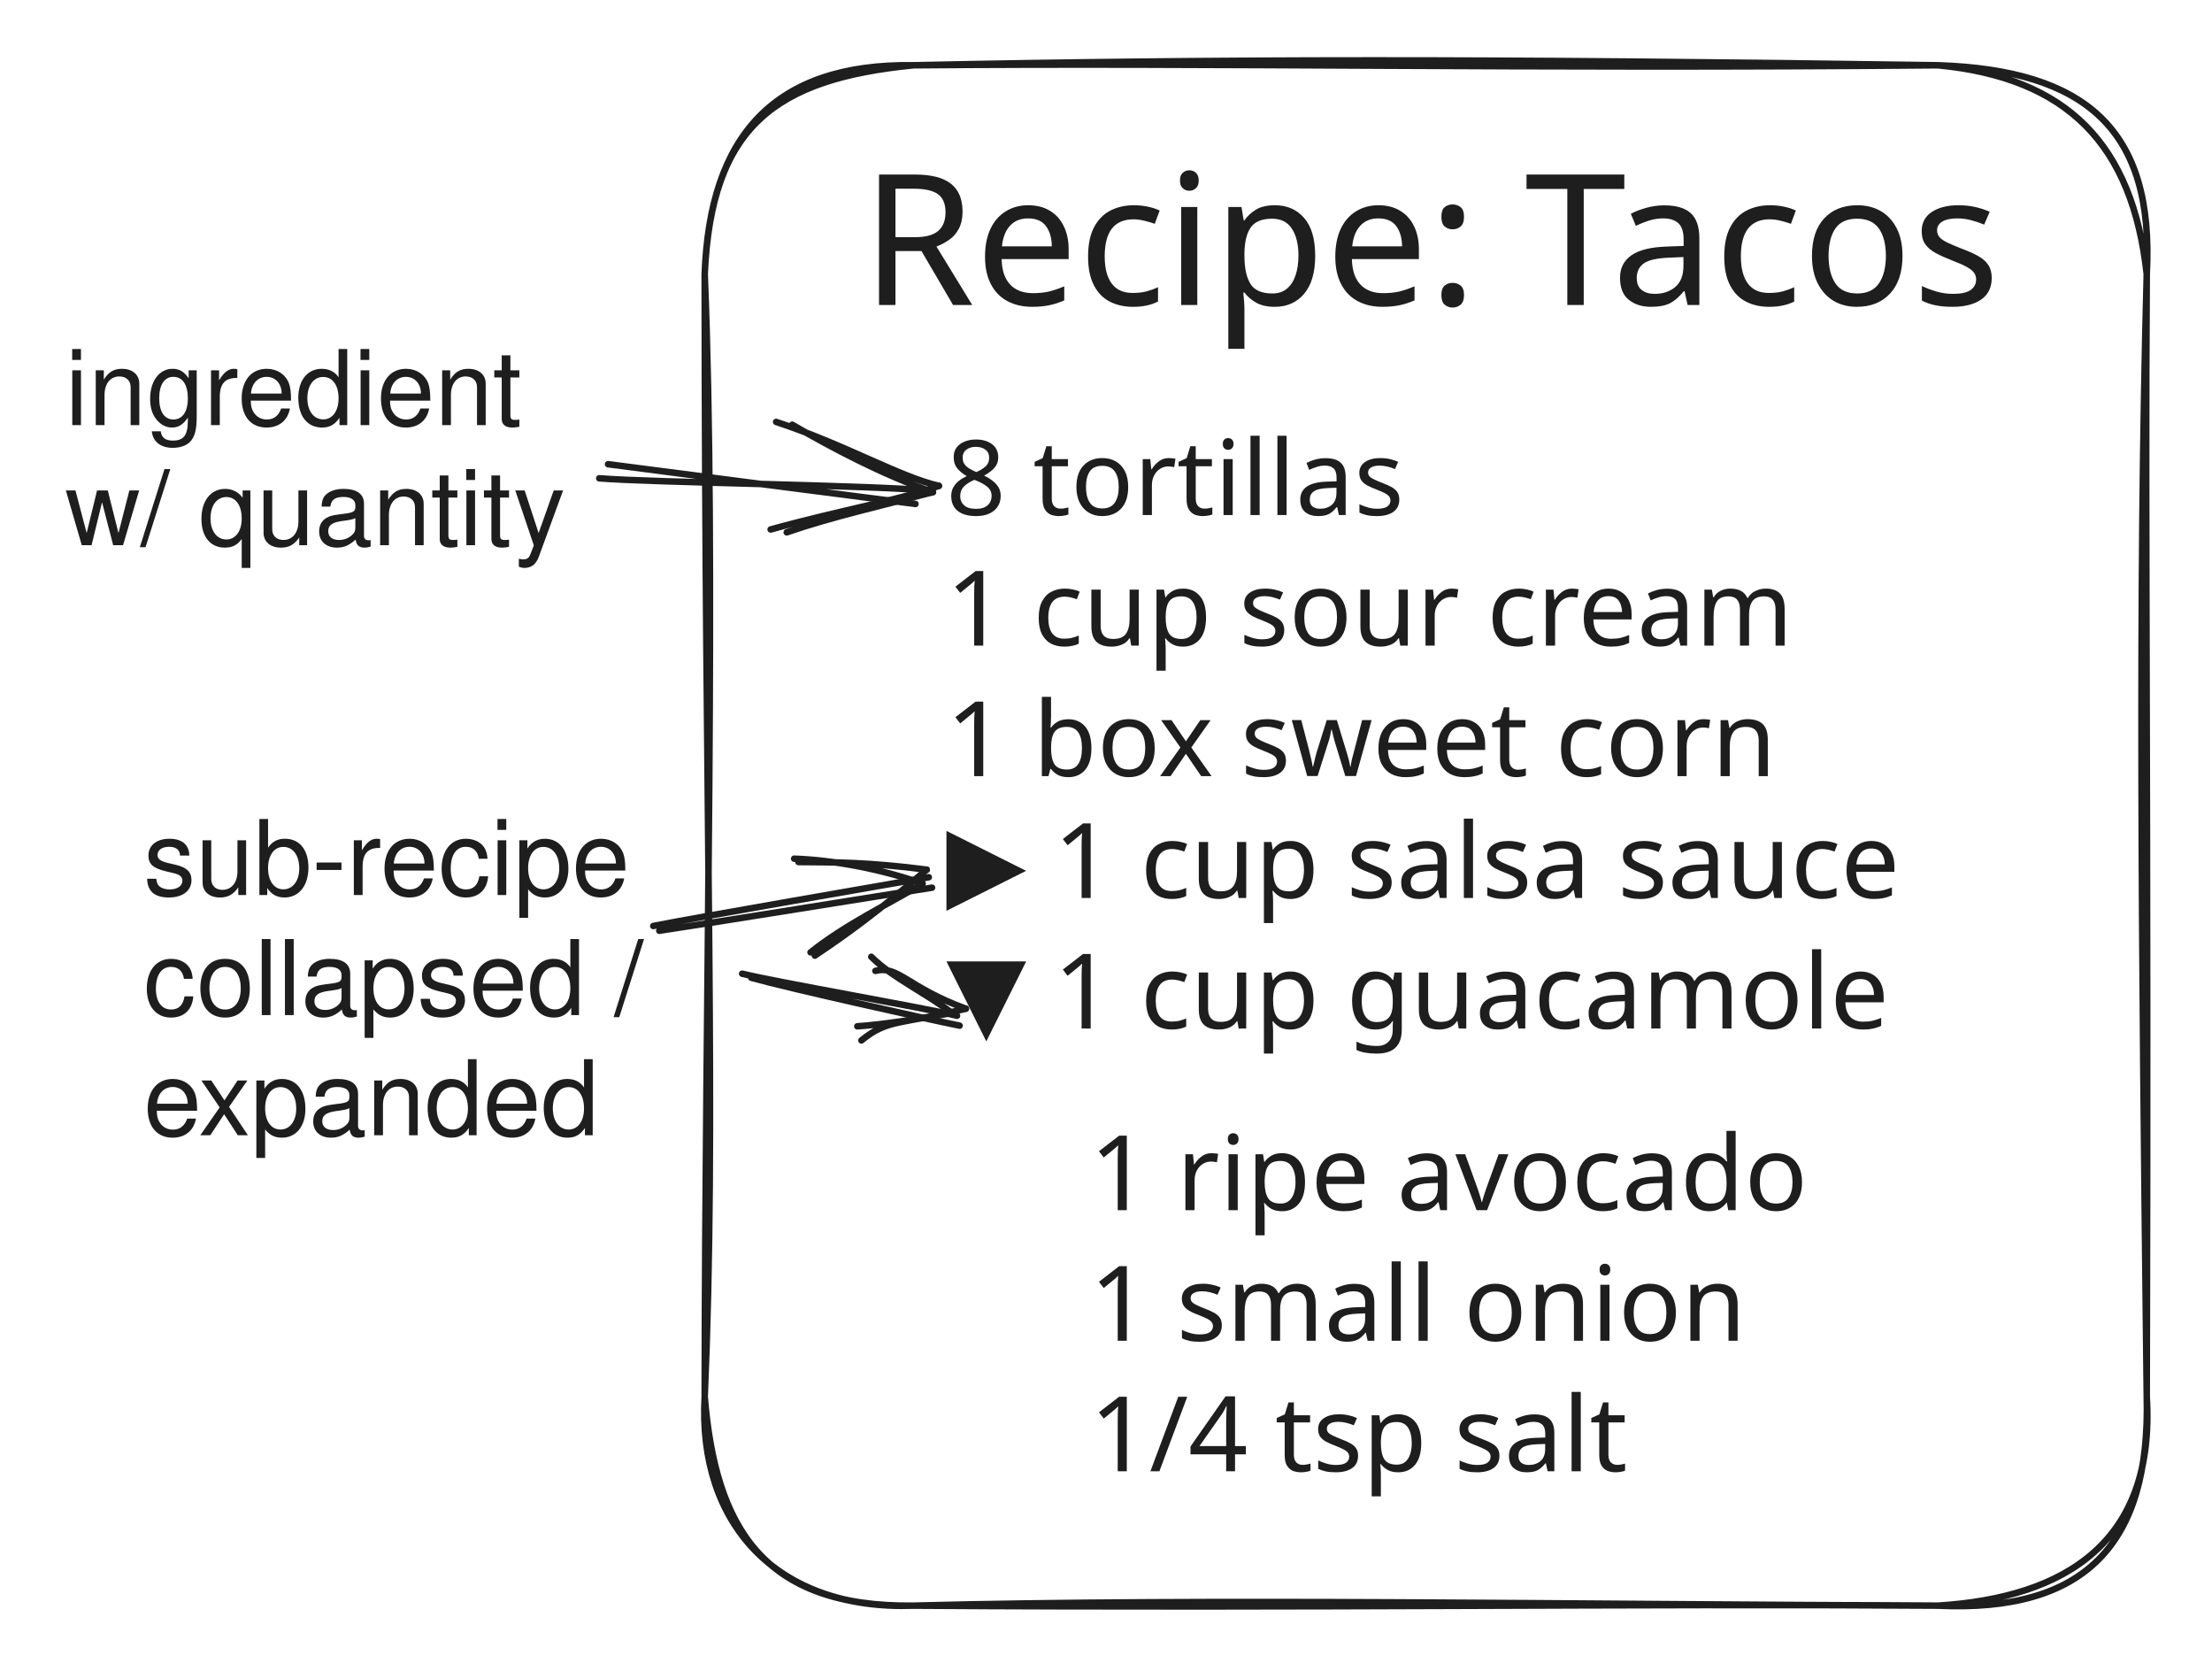
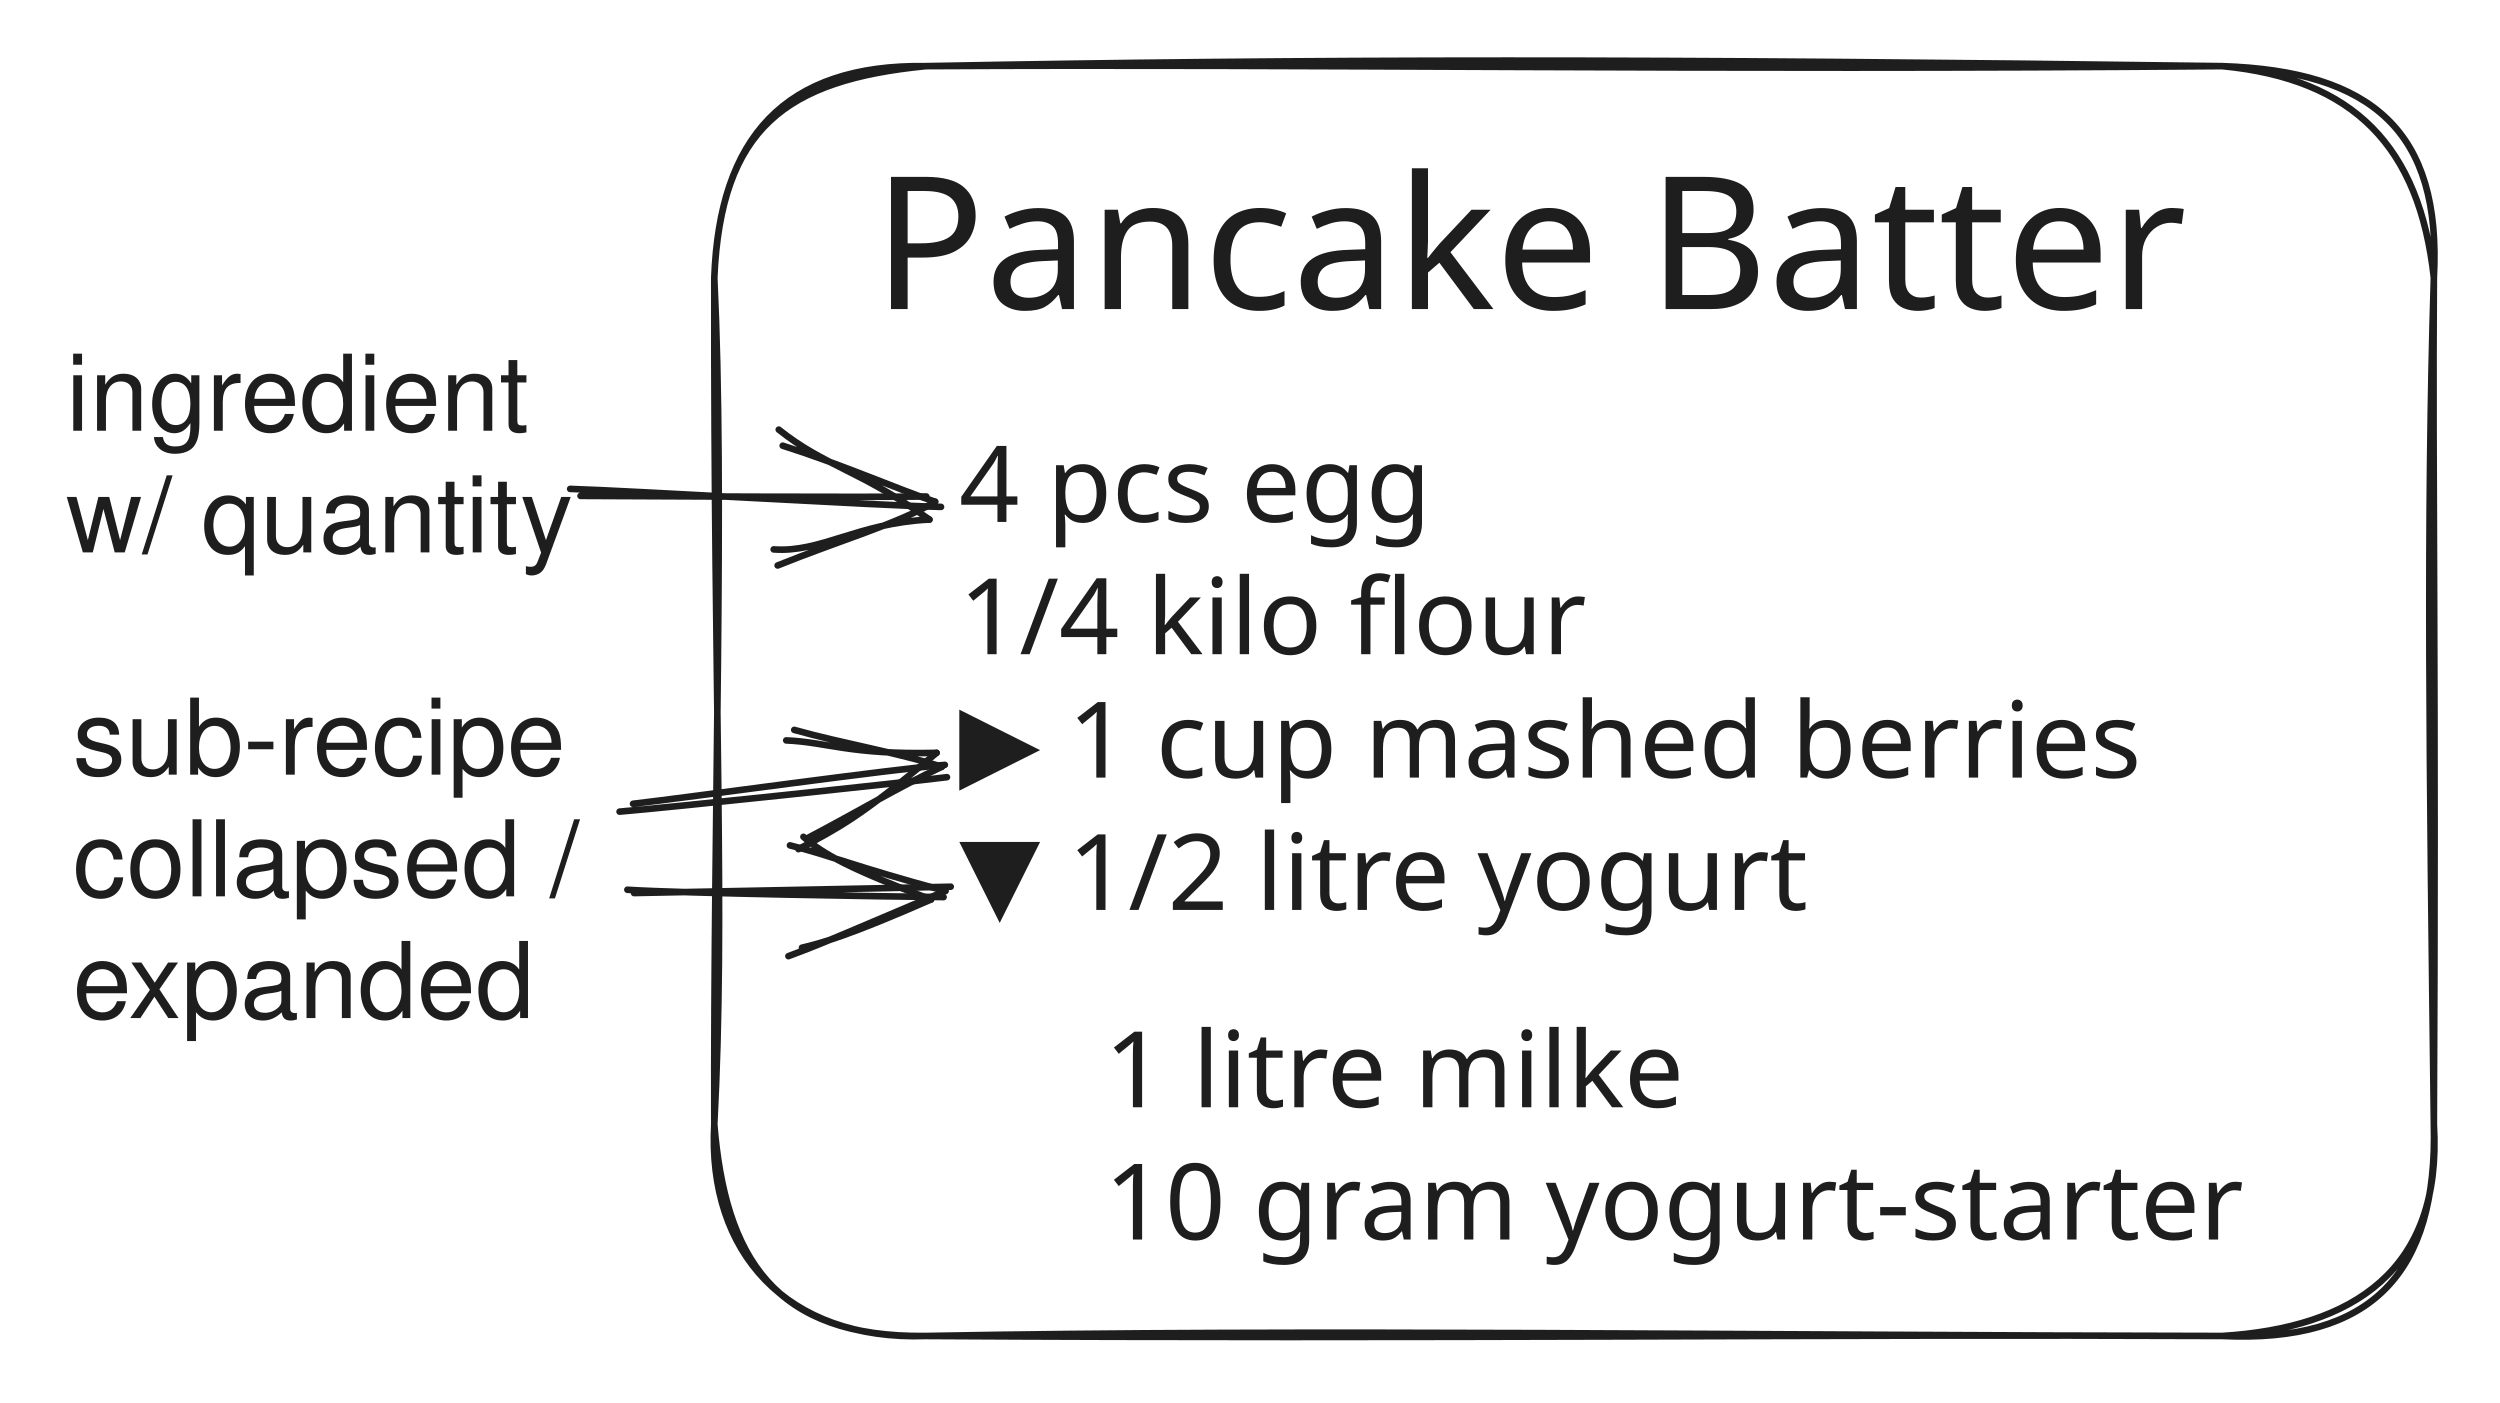
- <svg xmlns="http://www.w3.org/2000/svg" version="1.1" viewBox="0 0 339 256">
+ <svg xmlns="http://www.w3.org/2000/svg" version="1.1" viewBox="0 0 378 212" width="378" height="212">
  <defs>
    <style class="style-fonts">
      @font-face {
        font-family: "Virgil";
        src: url("https://excalidraw.com/Virgil.woff2");
      }
      @font-face {
        font-family: "Cascadia";
        src: url("https://excalidraw.com/Cascadia.woff2");
      }
    </style>
  </defs>
-   <g stroke-linecap="round" transform="translate(108 10) rotate(0 110.5 118)">
-     <path d="M32 0 M32 0 C78.64 -0.98, 120.68 -1.01, 189 0 M32 0 C79.12 -0.41, 124.83 0.58, 189 0 M189 0 C211.63 0.75, 222.2 9.84, 221 32 M189 0 C208.9 1.91, 218.82 12.16, 221 32 M221 32 C220.71 72.13, 221.26 112.4, 221 204 M221 32 C219.7 81.66, 220.17 130.44, 221 204 M221 204 C221.58 226.52, 211.59 237.09, 189 236 M221 204 C222.35 226.14, 208.69 234.78, 189 236 M189 236 C132.82 235.83, 77.35 234.84, 32 236 M189 236 C140.63 235.67, 94.43 236.4, 32 236 M32 236 C8.92 236.31, 1.64 224, 0 204 M32 236 C10.94 236.76, -1.08 223.34, 0 204 M0 204 C1.81 161.3, 0.03 120.49, 0 32 M0 204 C0.06 139.87, 1.79 76.31, 0 32 M0 32 C0.78 10.81, 10.61 -0.31, 32 0 M0 32 C1 9.31, 10.82 2.09, 32 0" stroke="#1e1e1e" stroke-width="1" fill="none" />
+   <g stroke-linecap="round" transform="translate(108 10) rotate(0 130 96)">
+     <path d="M32 0 M32 0 C89.9 -1.1, 143.19 -1.13, 228 0 M32 0 C90.7 -0.33, 147.98 0.66, 228 0 M228 0 C250.63 0.75, 261.2 9.84, 260 32 M228 0 C247.9 1.91, 257.82 12.16, 260 32 M260 32 C259.79 62.02, 260.34 92.19, 260 160 M260 32 C258.86 69.01, 259.33 105.13, 260 160 M260 160 C260.58 182.52, 250.59 193.09, 228 192 M260 160 C261.35 182.14, 247.69 190.78, 228 192 M228 192 C158.05 191.92, 88.81 190.93, 32 192 M228 192 C167.76 191.73, 109.69 192.46, 32 192 M32 192 C8.92 192.31, 1.64 180, 0 160 M32 192 C10.94 192.76, -1.08 179.34, 0 160 M0 160 C1.68 127.88, -0.09 97.65, 0 32 M0 160 C-0.14 112.22, 1.59 65.02, 0 32 M0 32 C0.78 10.81, 10.61 -0.31, 32 0 M0 32 C1 9.31, 10.82 2.09, 32 0" stroke="#1e1e1e" stroke-width="1" fill="none" />
  </g>
-   <g transform="translate(132 25) rotate(0 95.15 17.5)">
-     <text x="0" y="0" font-family="Virgil, Segoe UI Emoji" font-size="28px" fill="#1e1e1e" text-anchor="start" style="white-space: pre;" direction="ltr" dominant-baseline="text-before-edge">Recipe: Tacos</text>
+   <g transform="translate(132 25) rotate(0 111.9667 17.5)">
+     <text x="0" y="0" font-family="Virgil, Segoe UI Emoji" font-size="28px" fill="#1e1e1e" text-anchor="start" style="white-space: pre;" direction="ltr" dominant-baseline="text-before-edge">Pancake Batter</text>
  </g>
-   <g transform="translate(145 66.5) rotate(0 81.81667 50)">
-     <text x="0" y="0" font-family="Virgil, Segoe UI Emoji" font-size="16px" fill="#1e1e1e" text-anchor="start" style="white-space: pre;" direction="ltr" dominant-baseline="text-before-edge">8 tortillas</text>
-     <text x="0" y="20" font-family="Virgil, Segoe UI Emoji" font-size="16px" fill="#1e1e1e" text-anchor="start" style="white-space: pre;" direction="ltr" dominant-baseline="text-before-edge">1 cup sour cream</text>
-     <text x="0" y="40" font-family="Virgil, Segoe UI Emoji" font-size="16px" fill="#1e1e1e" text-anchor="start" style="white-space: pre;" direction="ltr" dominant-baseline="text-before-edge">1 box sweet corn</text>
-     <text x="0" y="60" font-family="Virgil, Segoe UI Emoji" font-size="16px" fill="#1e1e1e" text-anchor="start" style="white-space: pre;" direction="ltr" dominant-baseline="text-before-edge">▶ 1 cup salsa sauce</text>
-     <text x="0" y="80" font-family="Virgil, Segoe UI Emoji" font-size="16px" fill="#1e1e1e" text-anchor="start" style="white-space: pre;" direction="ltr" dominant-baseline="text-before-edge">▼ 1 cup guacamole</text>
+   <g transform="translate(145 66.5) rotate(0 91.15 40)">
+     <text x="0" y="0" font-family="Virgil, Segoe UI Emoji" font-size="16px" fill="#1e1e1e" text-anchor="start" style="white-space: pre;" direction="ltr" dominant-baseline="text-before-edge">4 pcs egg</text>
+     <text x="0" y="20" font-family="Virgil, Segoe UI Emoji" font-size="16px" fill="#1e1e1e" text-anchor="start" style="white-space: pre;" direction="ltr" dominant-baseline="text-before-edge">1/4 kilo flour</text>
+     <text x="0" y="40" font-family="Virgil, Segoe UI Emoji" font-size="16px" fill="#1e1e1e" text-anchor="start" style="white-space: pre;" direction="ltr" dominant-baseline="text-before-edge">▶ 1 cup mashed berries</text>
+     <text x="0" y="60" font-family="Virgil, Segoe UI Emoji" font-size="16px" fill="#1e1e1e" text-anchor="start" style="white-space: pre;" direction="ltr" dominant-baseline="text-before-edge">▼ 1/2 litre yogurt</text>
  </g>
-   <g transform="translate(167 173) rotate(0 55.96667 30)">
-     <text x="0" y="0" font-family="Virgil, Segoe UI Emoji" font-size="16px" fill="#1e1e1e" text-anchor="start" style="white-space: pre;" direction="ltr" dominant-baseline="text-before-edge">1 ripe avocado</text>
-     <text x="0" y="20" font-family="Virgil, Segoe UI Emoji" font-size="16px" fill="#1e1e1e" text-anchor="start" style="white-space: pre;" direction="ltr" dominant-baseline="text-before-edge">1 small onion</text>
-     <text x="0" y="40" font-family="Virgil, Segoe UI Emoji" font-size="16px" fill="#1e1e1e" text-anchor="start" style="white-space: pre;" direction="ltr" dominant-baseline="text-before-edge">1/4 tsp salt</text>
+   <g transform="translate(167 155) rotate(0 91.43333 20)">
+     <text x="0" y="0" font-family="Virgil, Segoe UI Emoji" font-size="16px" fill="#1e1e1e" text-anchor="start" style="white-space: pre;" direction="ltr" dominant-baseline="text-before-edge">1 litre milke</text>
+     <text x="0" y="20" font-family="Virgil, Segoe UI Emoji" font-size="16px" fill="#1e1e1e" text-anchor="start" style="white-space: pre;" direction="ltr" dominant-baseline="text-before-edge">10 gram yogurt-starter</text>
  </g>
-   <g transform="translate(22 133) rotate(0 38.25 27.6)">
+   <g transform="translate(11 113) rotate(0 38.25 27.6)">
    <text x="0" y="0" font-family="Helvetica, Segoe UI Emoji" font-size="16px" fill="#1e1e1e" text-anchor="start" style="white-space: pre;" direction="ltr" dominant-baseline="text-before-edge">sub-recipe</text>
    <text x="0" y="18.4" font-family="Helvetica, Segoe UI Emoji" font-size="16px" fill="#1e1e1e" text-anchor="start" style="white-space: pre;" direction="ltr" dominant-baseline="text-before-edge">collapsed /</text>
    <text x="0" y="36.8" font-family="Helvetica, Segoe UI Emoji" font-size="16px" fill="#1e1e1e" text-anchor="start" style="white-space: pre;" direction="ltr" dominant-baseline="text-before-edge">expanded</text>
  </g>
-   <g stroke-linecap="round">
-     <g transform="translate(115 149) rotate(0 15.39739 4.159652)">
-       <path d="M0.13 0.8 C5.61 2.35, 27.09 7.13, 32.06 8.14 M-1.26 0.18 C4.23 1.52, 26.07 5.3, 31.67 6.62" stroke="#1e1e1e" stroke-width="1" fill="none" />
-     </g>
-     <g transform="translate(115 149) rotate(0 15.39739 4.159652)">
-       <path d="M17.02 10.4 C21.11 7.05, 23.01 8.02, 33.02 5.54 M16.39 8.24 C20.18 7.99, 26.1 7.08, 30.89 6.2" stroke="#1e1e1e" stroke-width="1" fill="none" />
-     </g>
-     <g transform="translate(115 149) rotate(0 15.39739 4.159652)">
-       <path d="M19.16 -0.25 C22.66 -1.15, 24.07 2.27, 33.02 5.54 M18.53 -2.41 C21.59 0.68, 26.84 3.12, 30.89 6.2" stroke="#1e1e1e" stroke-width="1" fill="none" />
-     </g>
-   </g>
-   <mask />
  <g transform="translate(10 61) rotate(0 38.23333 18.4)">
    <text x="0" y="0" font-family="Helvetica, Segoe UI Emoji" font-size="16px" fill="#1e1e1e" text-anchor="start" style="white-space: pre;" direction="ltr" dominant-baseline="text-before-edge">ingredient</text>
    <text x="0" y="18.4" font-family="Helvetica, Segoe UI Emoji" font-size="16px" fill="#1e1e1e" text-anchor="start" style="white-space: pre;" direction="ltr" dominant-baseline="text-before-edge">w/ quantity</text>
  </g>
  <g stroke-linecap="round">
-     <g transform="translate(93 72) rotate(0 24.23986 2.166989)">
-       <path d="M0.19 -0.88 C7.89 0.11, 39.47 4.22, 47.3 5.21 M-1.16 1.28 C6.83 1.94, 41.17 2.34, 49.64 3.2" stroke="#1e1e1e" stroke-width="1" fill="none" />
+     <g transform="translate(88 75) rotate(0 26.2432 0.283135)">
+       <path d="M-0.22 -0.02 C8.5 0.03, 43.08 0.21, 52.06 0.07 M-1.79 -1.08 C7.32 -0.8, 45.1 1.46, 54.28 1.64" stroke="#1e1e1e" stroke-width="1" fill="none" />
    </g>
-     <g transform="translate(93 72) rotate(0 24.23986 2.166989)">
-       <path d="M25.11 9.12 C36.02 6.1, 44.87 4.64, 50.89 2.44 M27.57 9.56 C34.18 7.27, 42.14 5.46, 49.98 3.4" stroke="#1e1e1e" stroke-width="1" fill="none" />
+     <g transform="translate(88 75) rotate(0 26.2432 0.283135)">
+       <path d="M28.98 8.07 C36.16 8.59, 41.64 4.08, 52.53 3.56 M29.58 10.5 C38.72 6.8, 47.84 4.17, 53.39 0.86" stroke="#1e1e1e" stroke-width="1" fill="none" />
    </g>
-     <g transform="translate(93 72) rotate(0 24.23986 2.166989)">
-       <path d="M25.95 -7.36 C36.43 -3.91, 44.95 1.09, 50.89 2.44 M28.41 -6.93 C34.58 -3.35, 42.25 0.72, 49.98 3.4" stroke="#1e1e1e" stroke-width="1" fill="none" />
+     <g transform="translate(88 75) rotate(0 26.2432 0.283135)">
+       <path d="M29.75 -10.04 C36.69 -4.49, 41.95 -3.97, 52.53 3.56 M30.35 -7.61 C39.32 -4.77, 48.16 -0.86, 53.39 0.86" stroke="#1e1e1e" stroke-width="1" fill="none" />
    </g>
  </g>
  <mask />
  <g stroke-linecap="round">
-     <g transform="translate(100 142) rotate(0 21.48287 -3.502519)">
-       <path d="M1.04 0.6 C8.31 -0.47, 35.94 -4.94, 42.84 -6 M0.12 -0.13 C7.37 -1.56, 35.37 -6.37, 42.34 -7.6" stroke="#1e1e1e" stroke-width="1" fill="none" />
+     <g transform="translate(94 123) rotate(0 24.43336 -3.813126)">
+       <path d="M-0.32 -0.28 C8.07 -0.99, 41.03 -4.49, 49.18 -5.49 M1.72 -1.47 C10.14 -2.44, 41.12 -6.74, 48.86 -7.35" stroke="#1e1e1e" stroke-width="1" fill="none" />
    </g>
-     <g transform="translate(100 142) rotate(0 21.48287 -3.502519)">
-       <path d="M24.88 4.41 C29.87 1.07, 34.55 -2.32, 42.02 -8.76 M24.22 3.91 C29.6 -0.38, 36.12 -3.46, 41.38 -6.61" stroke="#1e1e1e" stroke-width="1" fill="none" />
+     <g transform="translate(94 123) rotate(0 24.43336 -3.813126)">
+       <path d="M26.73 5.39 C32.66 2.22, 35.81 0.75, 47.61 -9.17 M27.94 3.8 C34.77 0.25, 42.04 -4.1, 48.4 -7.06" stroke="#1e1e1e" stroke-width="1" fill="none" />
    </g>
-     <g transform="translate(100 142) rotate(0 21.48287 -3.502519)">
-       <path d="M22.37 -9.93 C28.01 -9.9, 33.28 -9.89, 42.02 -8.76 M21.71 -10.44 C27.91 -10.22, 35.21 -8.82, 41.38 -6.61" stroke="#1e1e1e" stroke-width="1" fill="none" />
+     <g transform="translate(94 123) rotate(0 24.43336 -3.813126)">
+       <path d="M24.88 -11.05 C31.02 -10.8, 34.56 -8.85, 47.61 -9.17 M26.09 -12.64 C33.51 -10.56, 41.43 -9.28, 48.4 -7.06" stroke="#1e1e1e" stroke-width="1" fill="none" />
+     </g>
+   </g>
+   <mask />
+   <g stroke-linecap="round">
+     <g transform="translate(95 134) rotate(0 24.3056 0.8542168)">
+       <path d="M0.87 1.03 C9.19 0.85, 40.66 0.28, 48.75 0.07 M-0.14 0.53 C8.11 1.07, 39.5 1.57, 47.67 1.64" stroke="#1e1e1e" stroke-width="1" fill="none" />
+     </g>
+     <g transform="translate(95 134) rotate(0 24.3056 0.8542168)">
+       <path d="M26.26 9.29 C29.2 8.6, 33.31 7.47, 45.78 2 M24.21 10.57 C30.17 8.36, 34.21 6.51, 47.94 0.72" stroke="#1e1e1e" stroke-width="1" fill="none" />
+     </g>
+     <g transform="translate(95 134) rotate(0 24.3056 0.8542168)">
+       <path d="M26.48 -7.47 C29.55 -4.8, 33.61 -2.58, 45.78 2 M24.44 -6.18 C30.29 -4.75, 34.28 -2.95, 47.94 0.72" stroke="#1e1e1e" stroke-width="1" fill="none" />
    </g>
  </g>
  <mask />
</svg>
